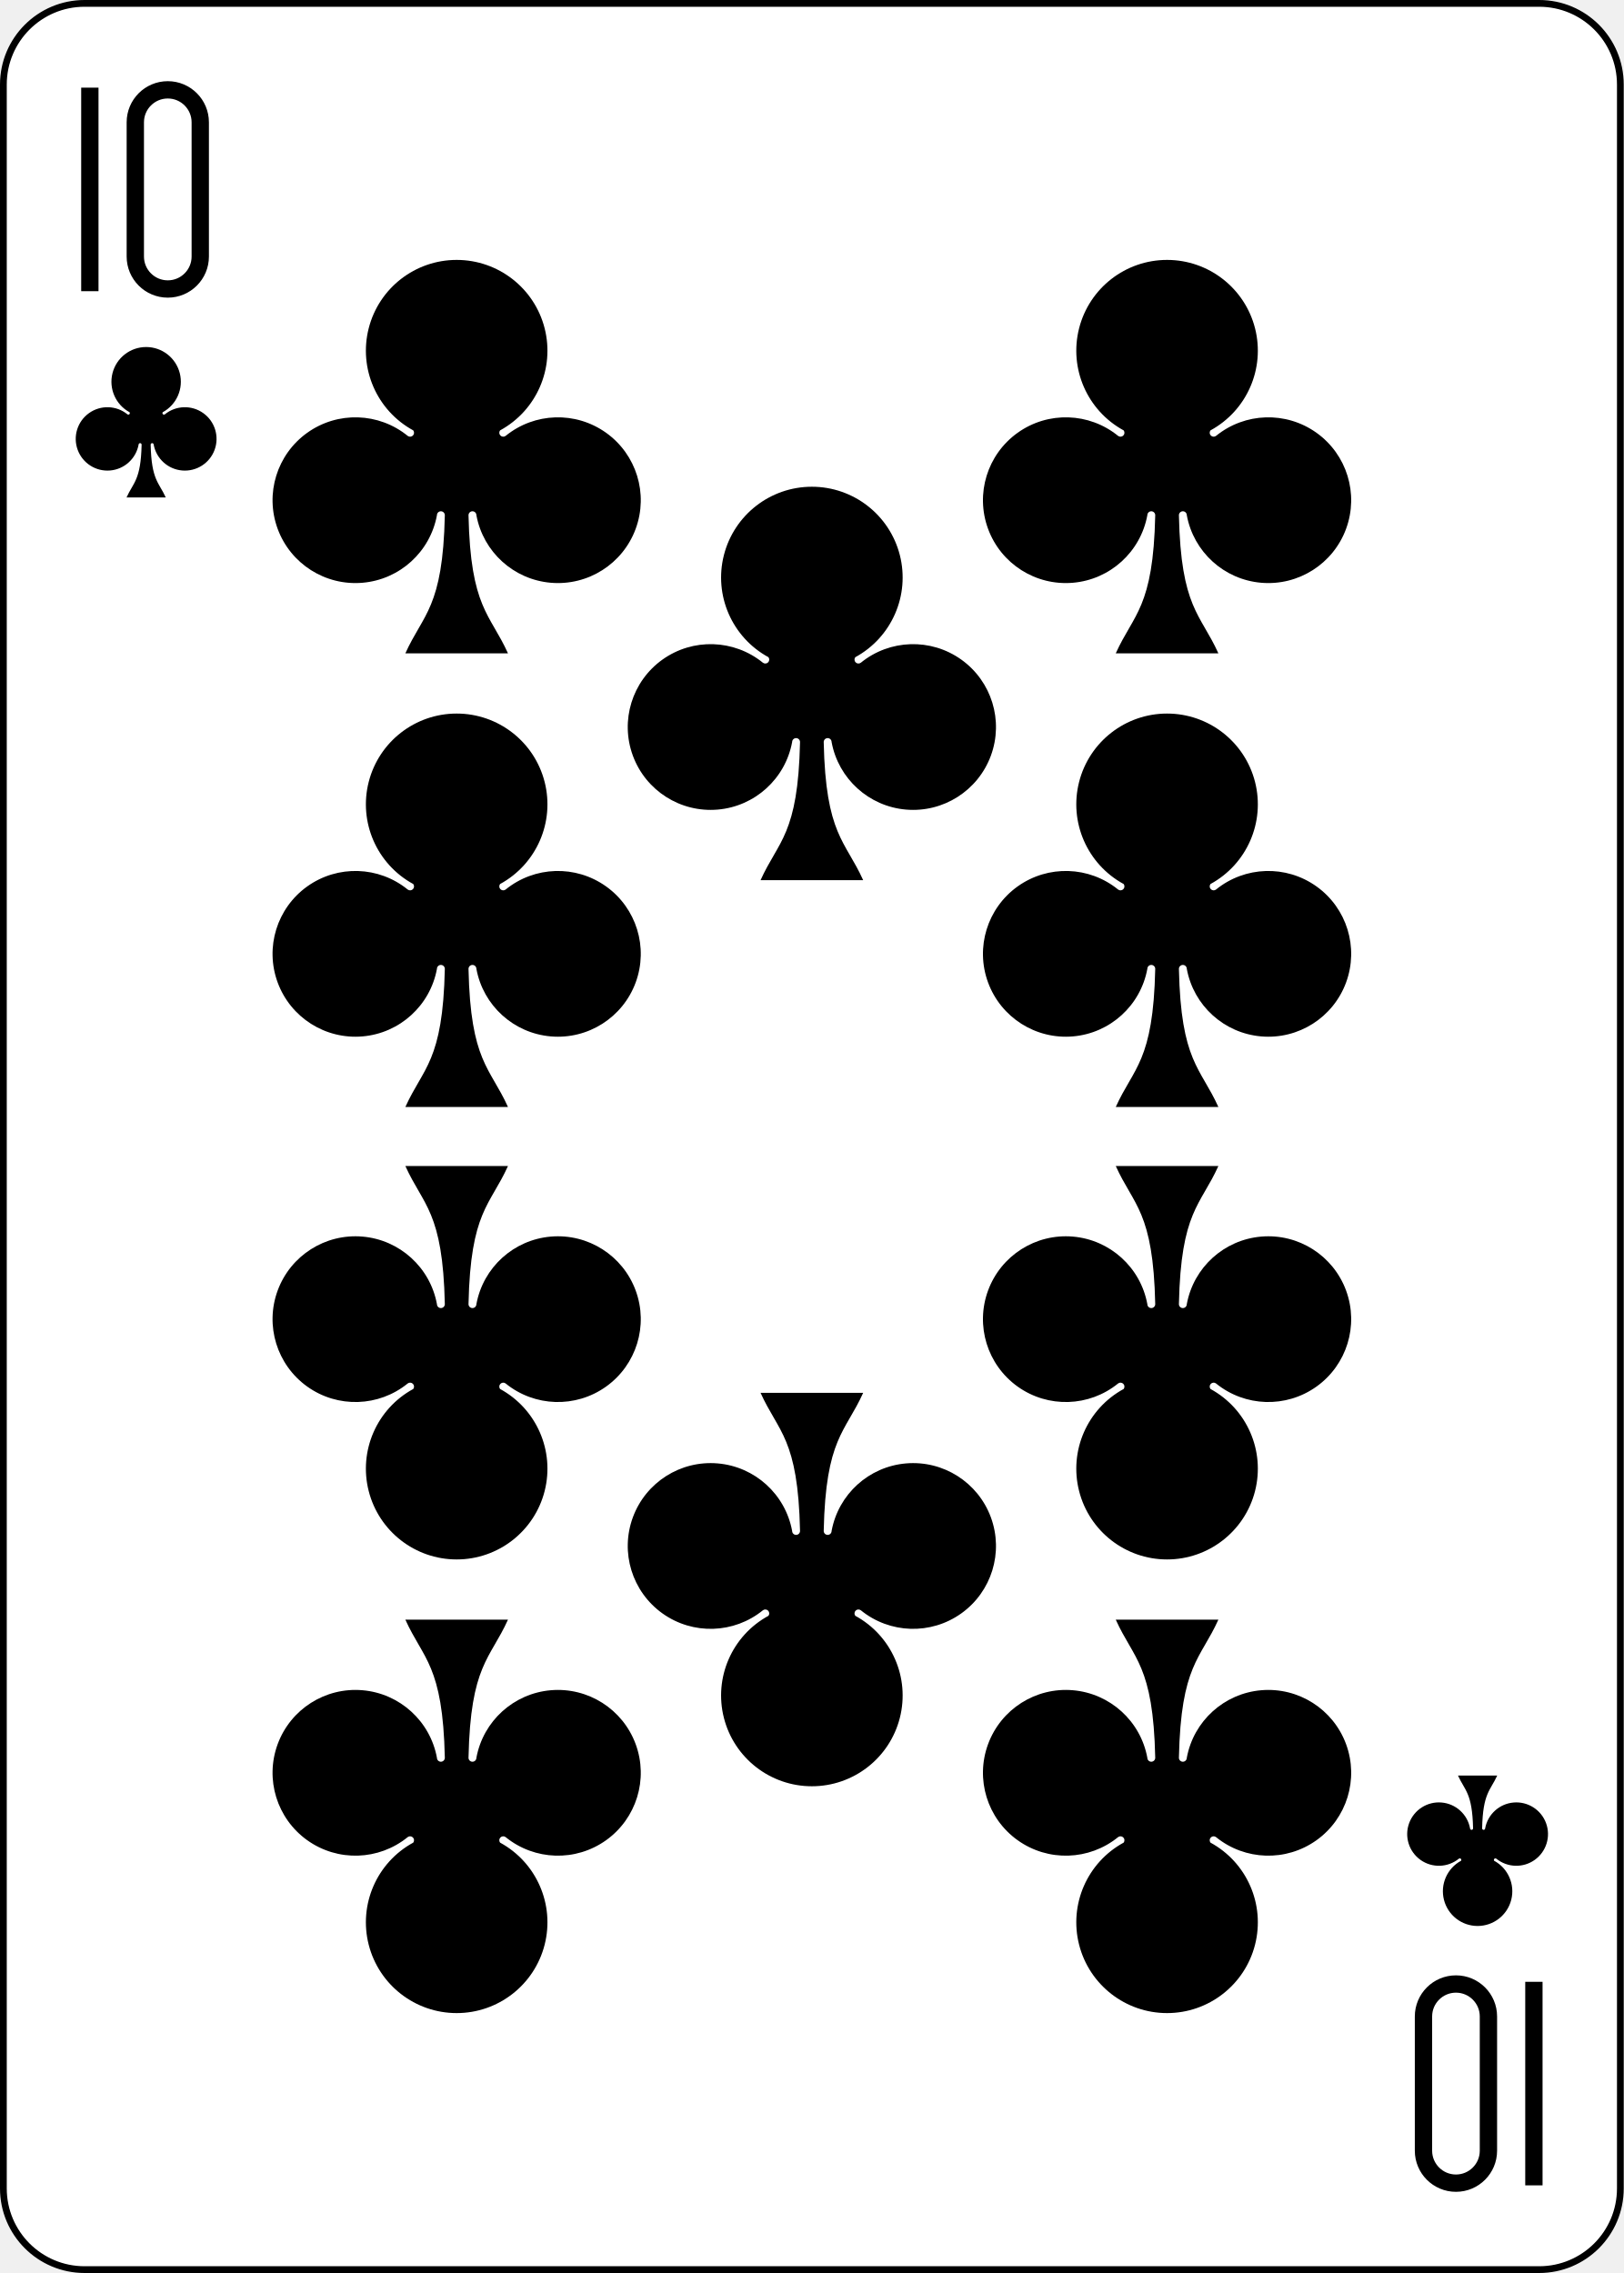
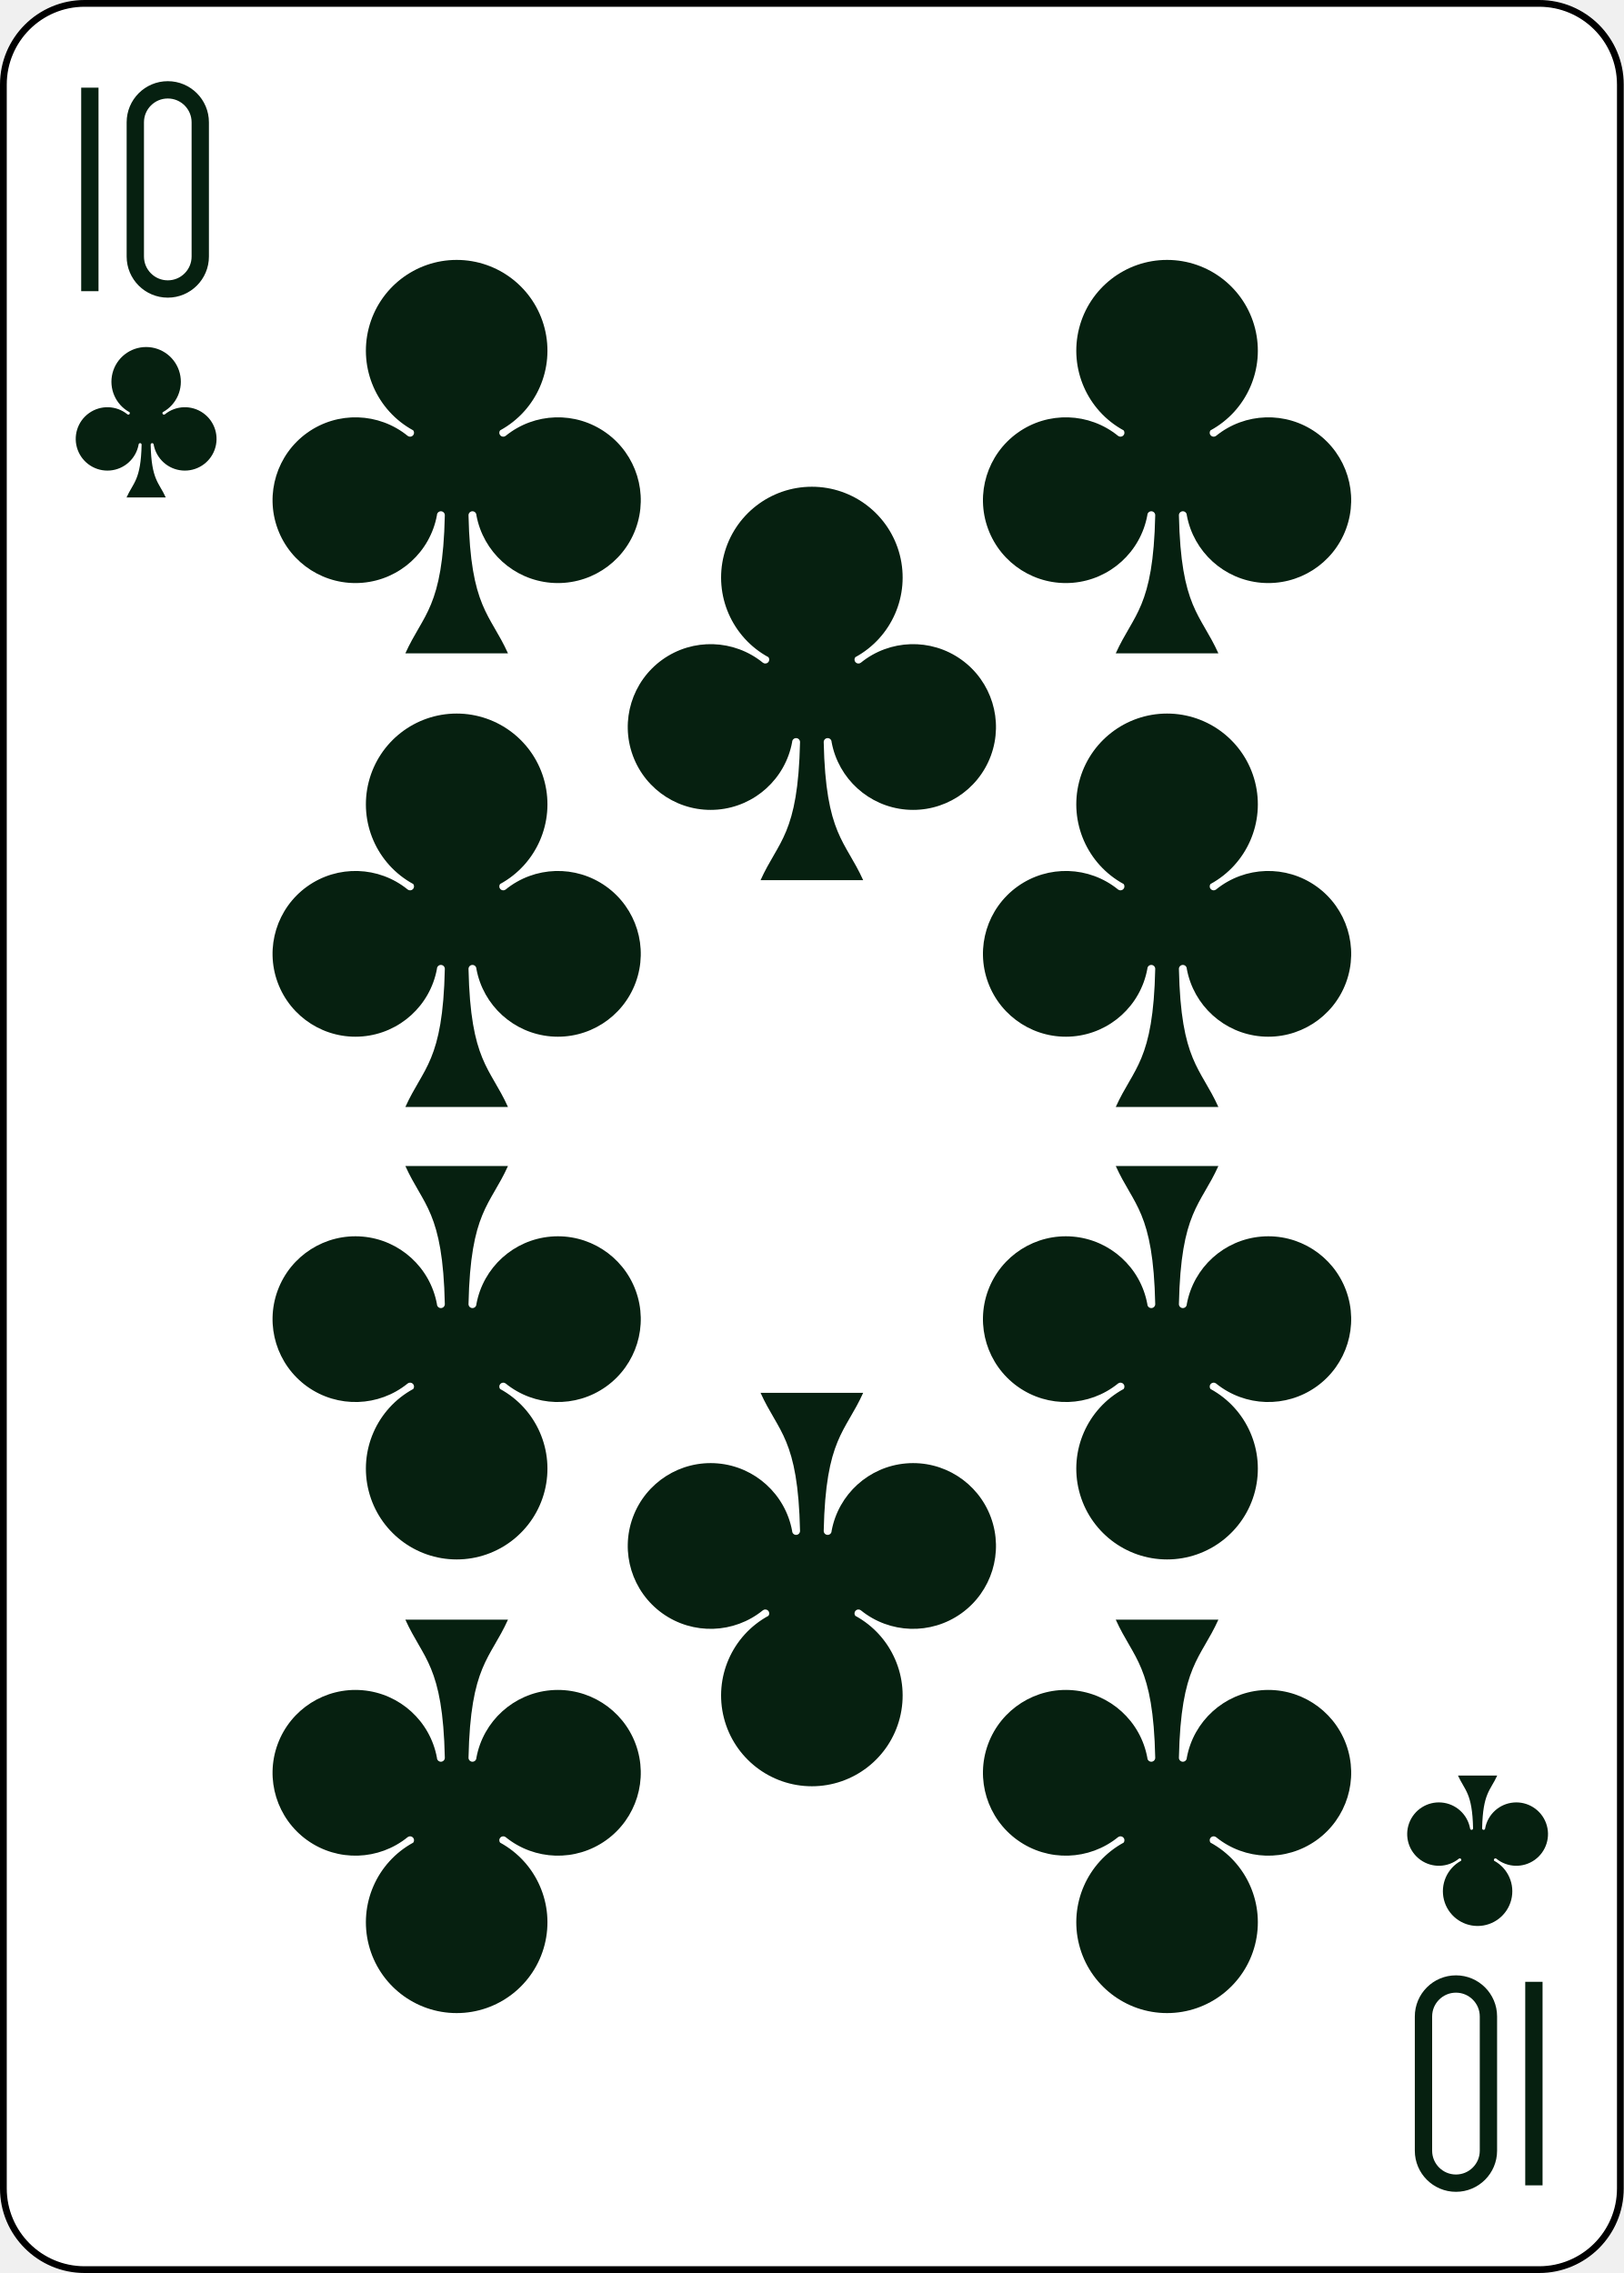
<svg xmlns="http://www.w3.org/2000/svg" xmlns:xlink="http://www.w3.org/1999/xlink" class="card" face="TC" height="3.5in" preserveAspectRatio="none" viewBox="-120 -168 240 336" width="2.5in">
  <defs>
    <symbol id="SCT" viewBox="-600 -600 1200 1200" preserveAspectRatio="xMinYMid">
-       <path d="M30 150C35 385 85 400 130 500L-130 500C-85 400 -35 385 -30 150A10 10 0 0 0 -50 150A210 210 0 1 1 -124 -51A10 10 0 0 0 -110 -65A230 230 0 1 1 110 -65A10 10 0 0 0 124 -51A210 210 0 1 1 50 150A10 10 0 0 0 30 150Z" fill="black" />
+       <path d="M30 150C35 385 85 400 130 500L-130 500C-85 400 -35 385 -30 150A10 10 0 0 0 -50 150A210 210 0 1 1 -124 -51A10 10 0 0 0 -110 -65A230 230 0 1 1 110 -65A10 10 0 0 0 124 -51A210 210 0 1 1 50 150A10 10 0 0 0 30 150Z" fill="#062010" />
    </symbol>
    <symbol id="VCT" viewBox="-500 -500 1000 1000" preserveAspectRatio="xMinYMid">
-       <path d="M-260 430L-260 -430M-50 0L-50 -310A150 150 0 0 1 250 -310L250 310A150 150 0 0 1 -50 310Z" stroke="black" stroke-width="80" stroke-linecap="square" stroke-miterlimit="1.5" fill="none" />
+       <path d="M-260 430L-260 -430M-50 0L-50 -310A150 150 0 0 1 250 -310L250 310A150 150 0 0 1 -50 310Z" stroke="#062010" stroke-width="80" stroke-linecap="square" stroke-miterlimit="1.5" fill="none" />
    </symbol>
  </defs>
  <rect width="239" height="335" x="-119.5" y="-167.5" rx="12" ry="12" fill="white" stroke="black" />
  <use xlink:href="#VCT" height="32" width="32" x="-114.4" y="-156" />
  <use xlink:href="#SCT" height="26.769" width="26.769" x="-111.784" y="-119" />
  <use xlink:href="#SCT" height="70" width="70" x="-87.501" y="-135.588" />
  <use xlink:href="#SCT" height="70" width="70" x="17.501" y="-135.588" />
  <use xlink:href="#SCT" height="70" width="70" x="-87.501" y="-68.529" />
  <use xlink:href="#SCT" height="70" width="70" x="17.501" y="-68.529" />
  <use xlink:href="#SCT" height="70" width="70" x="-35" y="-102.058" />
  <g transform="rotate(180)">
    <use xlink:href="#VCT" height="32" width="32" x="-114.4" y="-156" />
    <use xlink:href="#SCT" height="26.769" width="26.769" x="-111.784" y="-119" />
    <use xlink:href="#SCT" height="70" width="70" x="-87.501" y="-135.588" />
    <use xlink:href="#SCT" height="70" width="70" x="17.501" y="-135.588" />
    <use xlink:href="#SCT" height="70" width="70" x="-87.501" y="-68.529" />
    <use xlink:href="#SCT" height="70" width="70" x="17.501" y="-68.529" />
    <use xlink:href="#SCT" height="70" width="70" x="-35" y="-102.058" />
  </g>
</svg>
